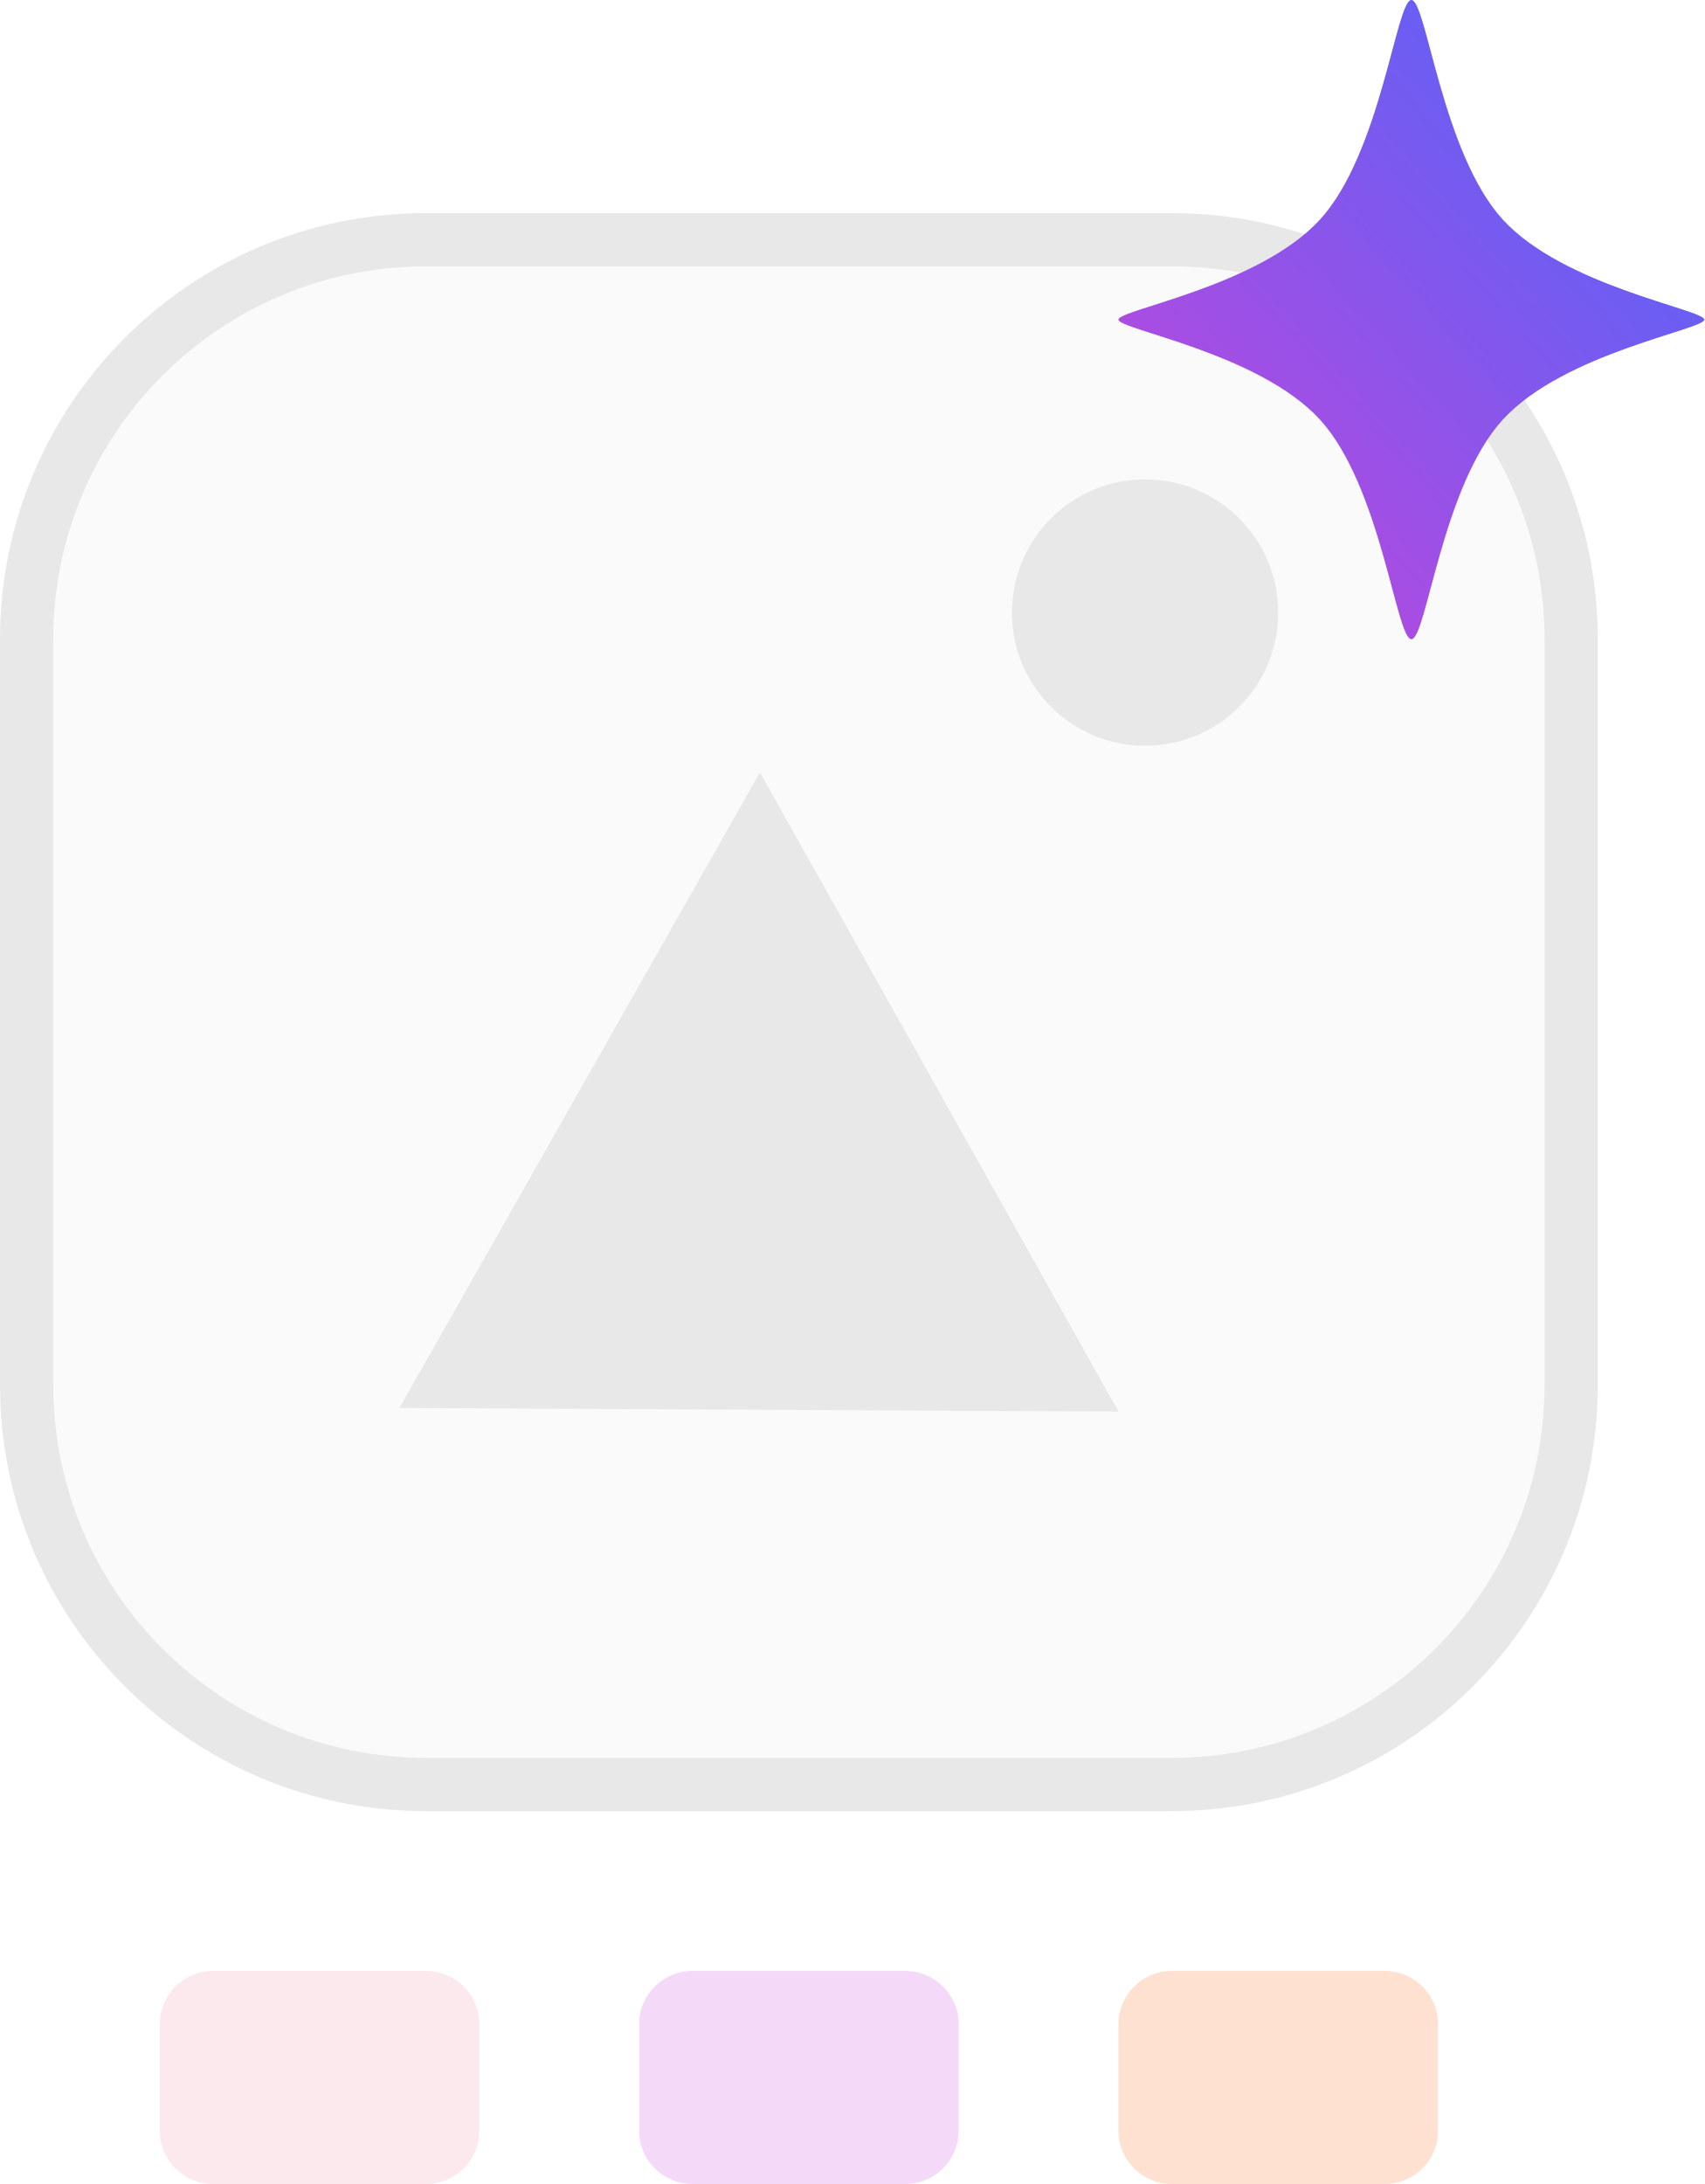
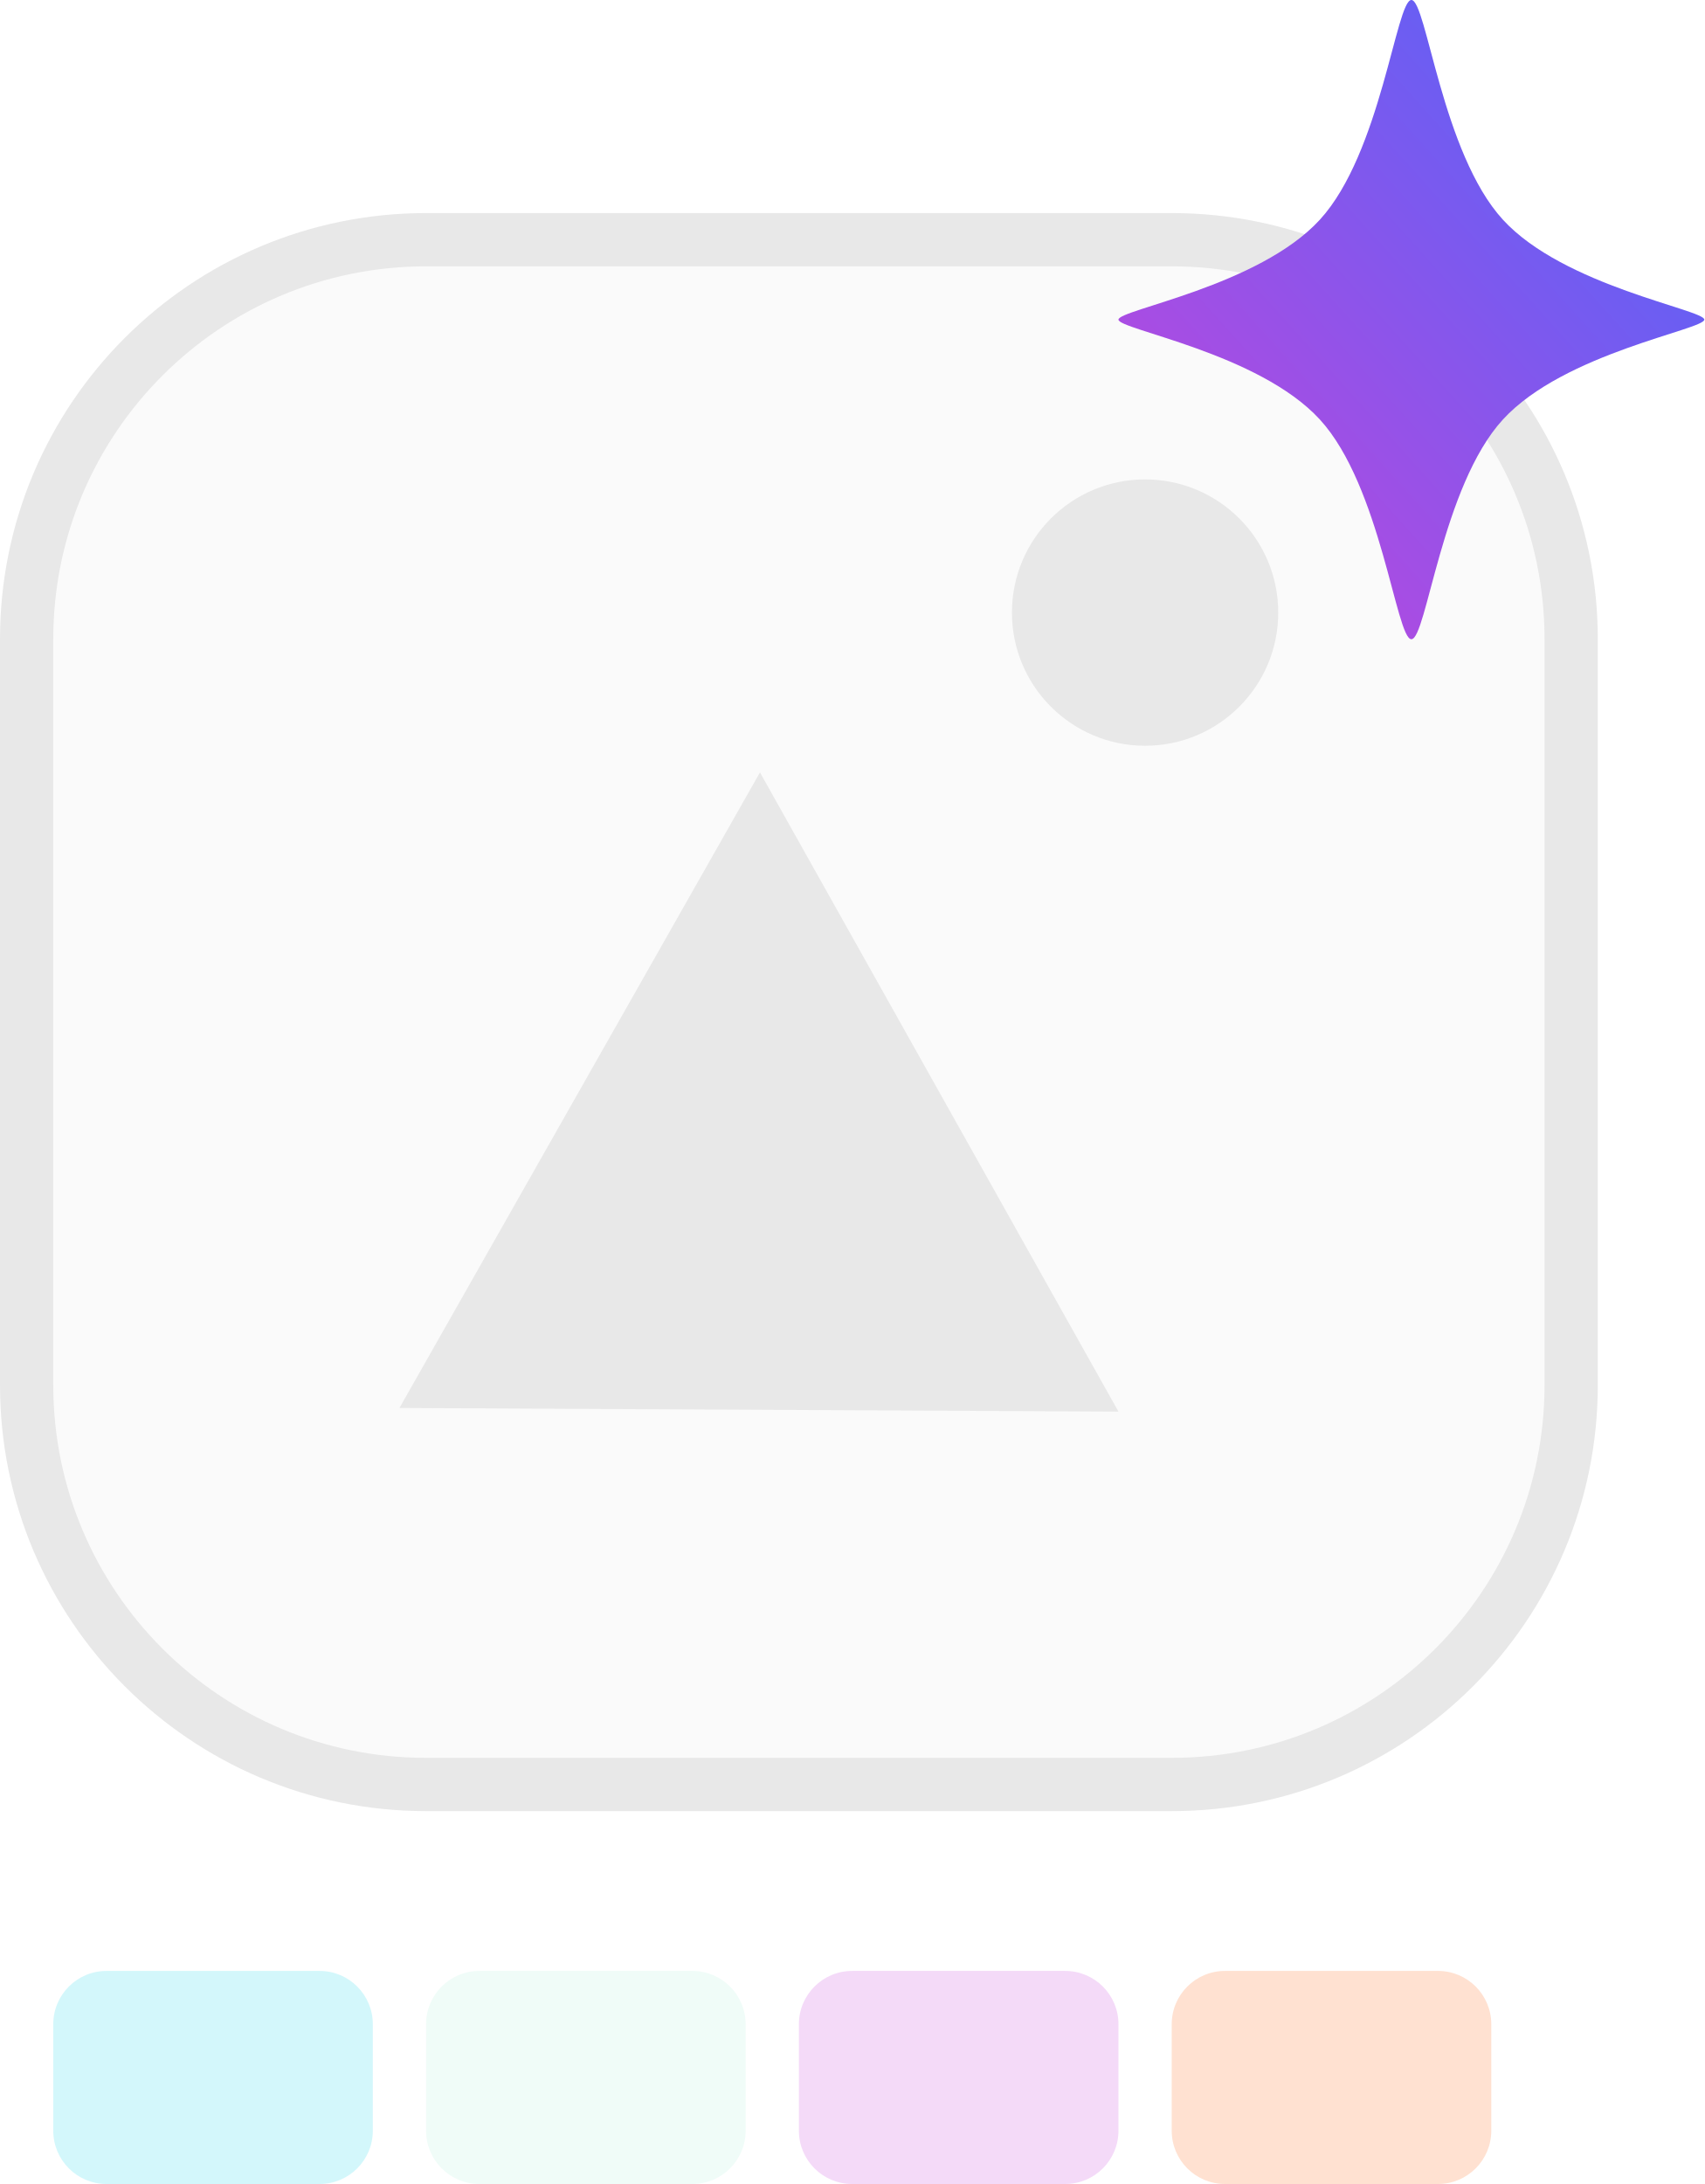
<svg xmlns="http://www.w3.org/2000/svg" width="32" height="41" viewBox="0 0 32 41" fill="none">
  <rect x="0.5" y="4.5" width="29" height="29" rx="7.5" fill="#FAFAFA" stroke="#E8E8E8" />
  <circle cx="21.5" cy="11.5" r="2.5" fill="#E8E8E8" />
  <path d="M14.269 14.5L7.5 26.432L21 26.5L14.269 14.5Z" fill="#E8E8E8" />
-   <rect x="3" y="37" width="6" height="4" rx="1" fill="#FBE9ED" />
-   <rect x="12" y="37" width="6" height="4" rx="1" fill="#F4DAF8" />
-   <rect x="21" y="37" width="6" height="4" rx="1" fill="#FFE1D1" />
+   <rect x="1" y="37" width="6" height="4" rx="1" fill="#D3F7FB" />
+   <rect x="8" y="37" width="6" height="4" rx="1" fill="#F0FCF8" />
+   <rect x="15" y="37" width="6" height="4" rx="1" fill="#F4DAF8" />
+   <rect x="22" y="37" width="6" height="4" rx="1" fill="#FFE1D1" />
  <path d="M26.5 0C26.215 0 25.928 2.874 24.781 4.125C23.634 5.376 21 5.812 21 6C21 6.188 23.634 6.624 24.781 7.875C25.928 9.126 26.215 12 26.5 12C26.785 12 27.072 9.126 28.219 7.875C29.366 6.624 32 6.188 32 6C32 5.812 29.366 5.376 28.219 4.125C27.072 2.874 26.785 0 26.5 0Z" fill="url(#paint0_linear)" />
  <defs>
    <linearGradient id="paint0_linear" x1="26.596" y1="-6" x2="14.66" y2="4.751" gradientUnits="userSpaceOnUse">
      <stop stop-color="#4967FB" />
      <stop offset="1" stop-color="#C844DB" />
    </linearGradient>
  </defs>
</svg>
